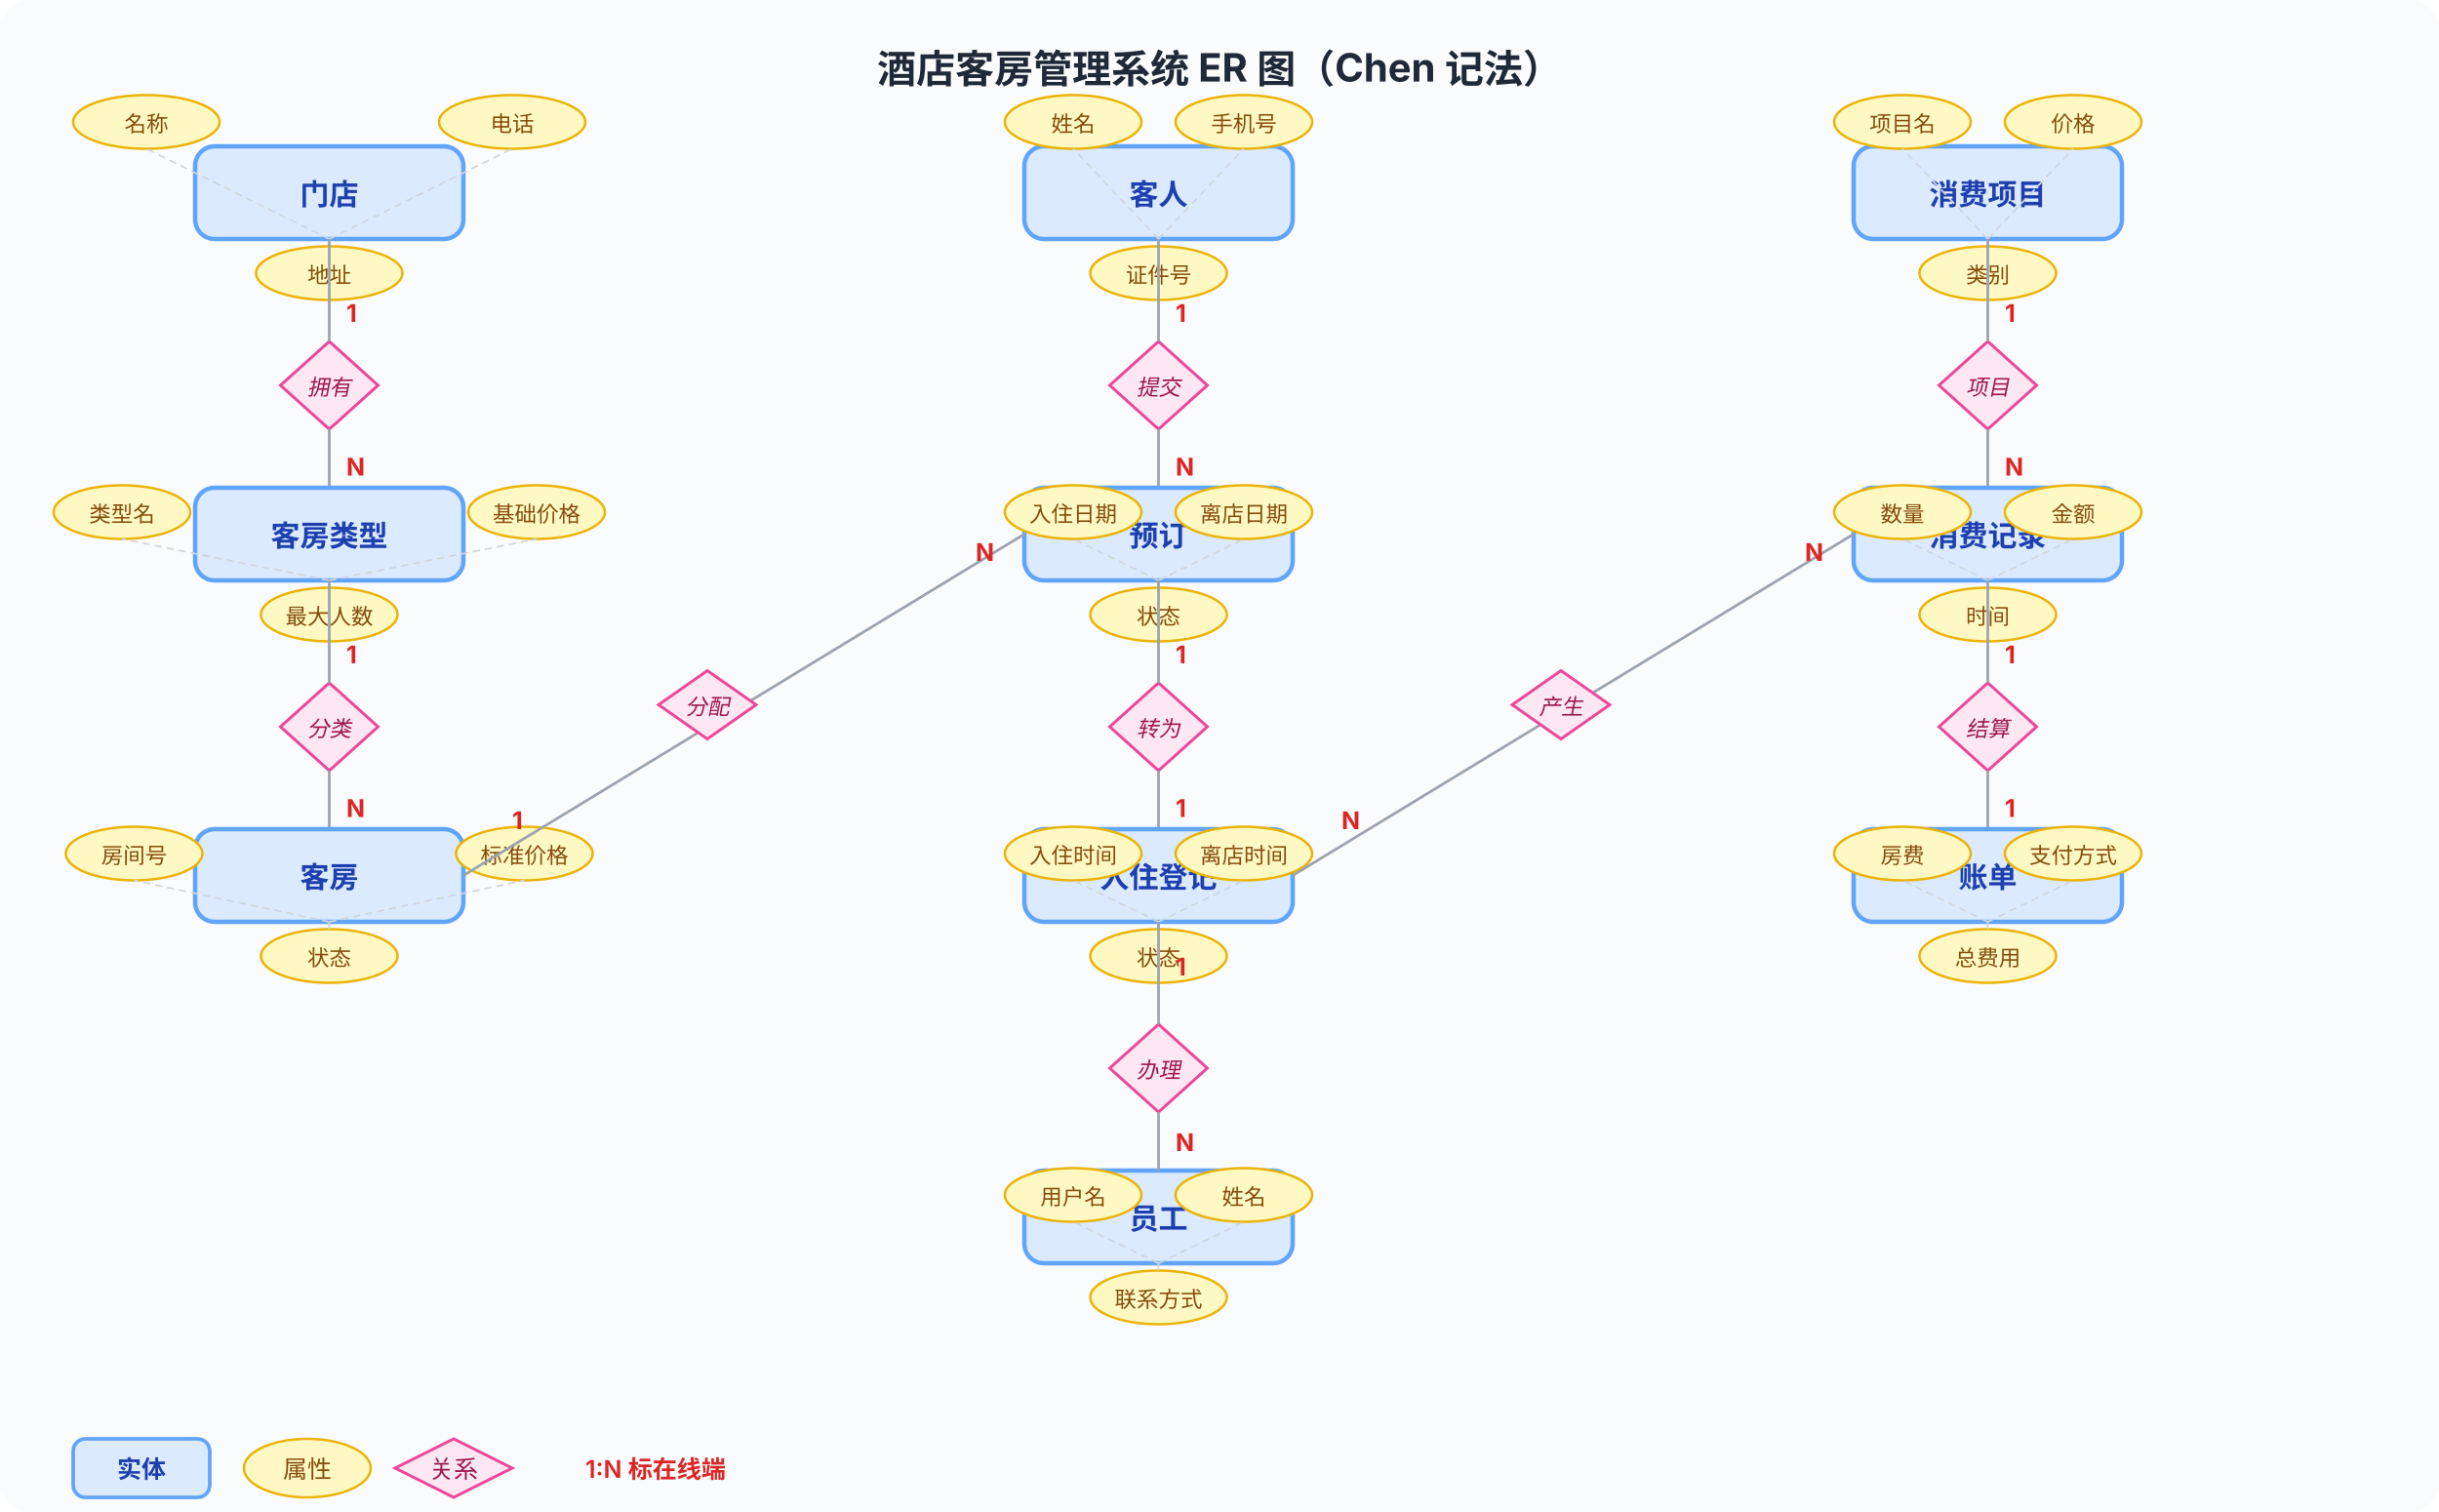
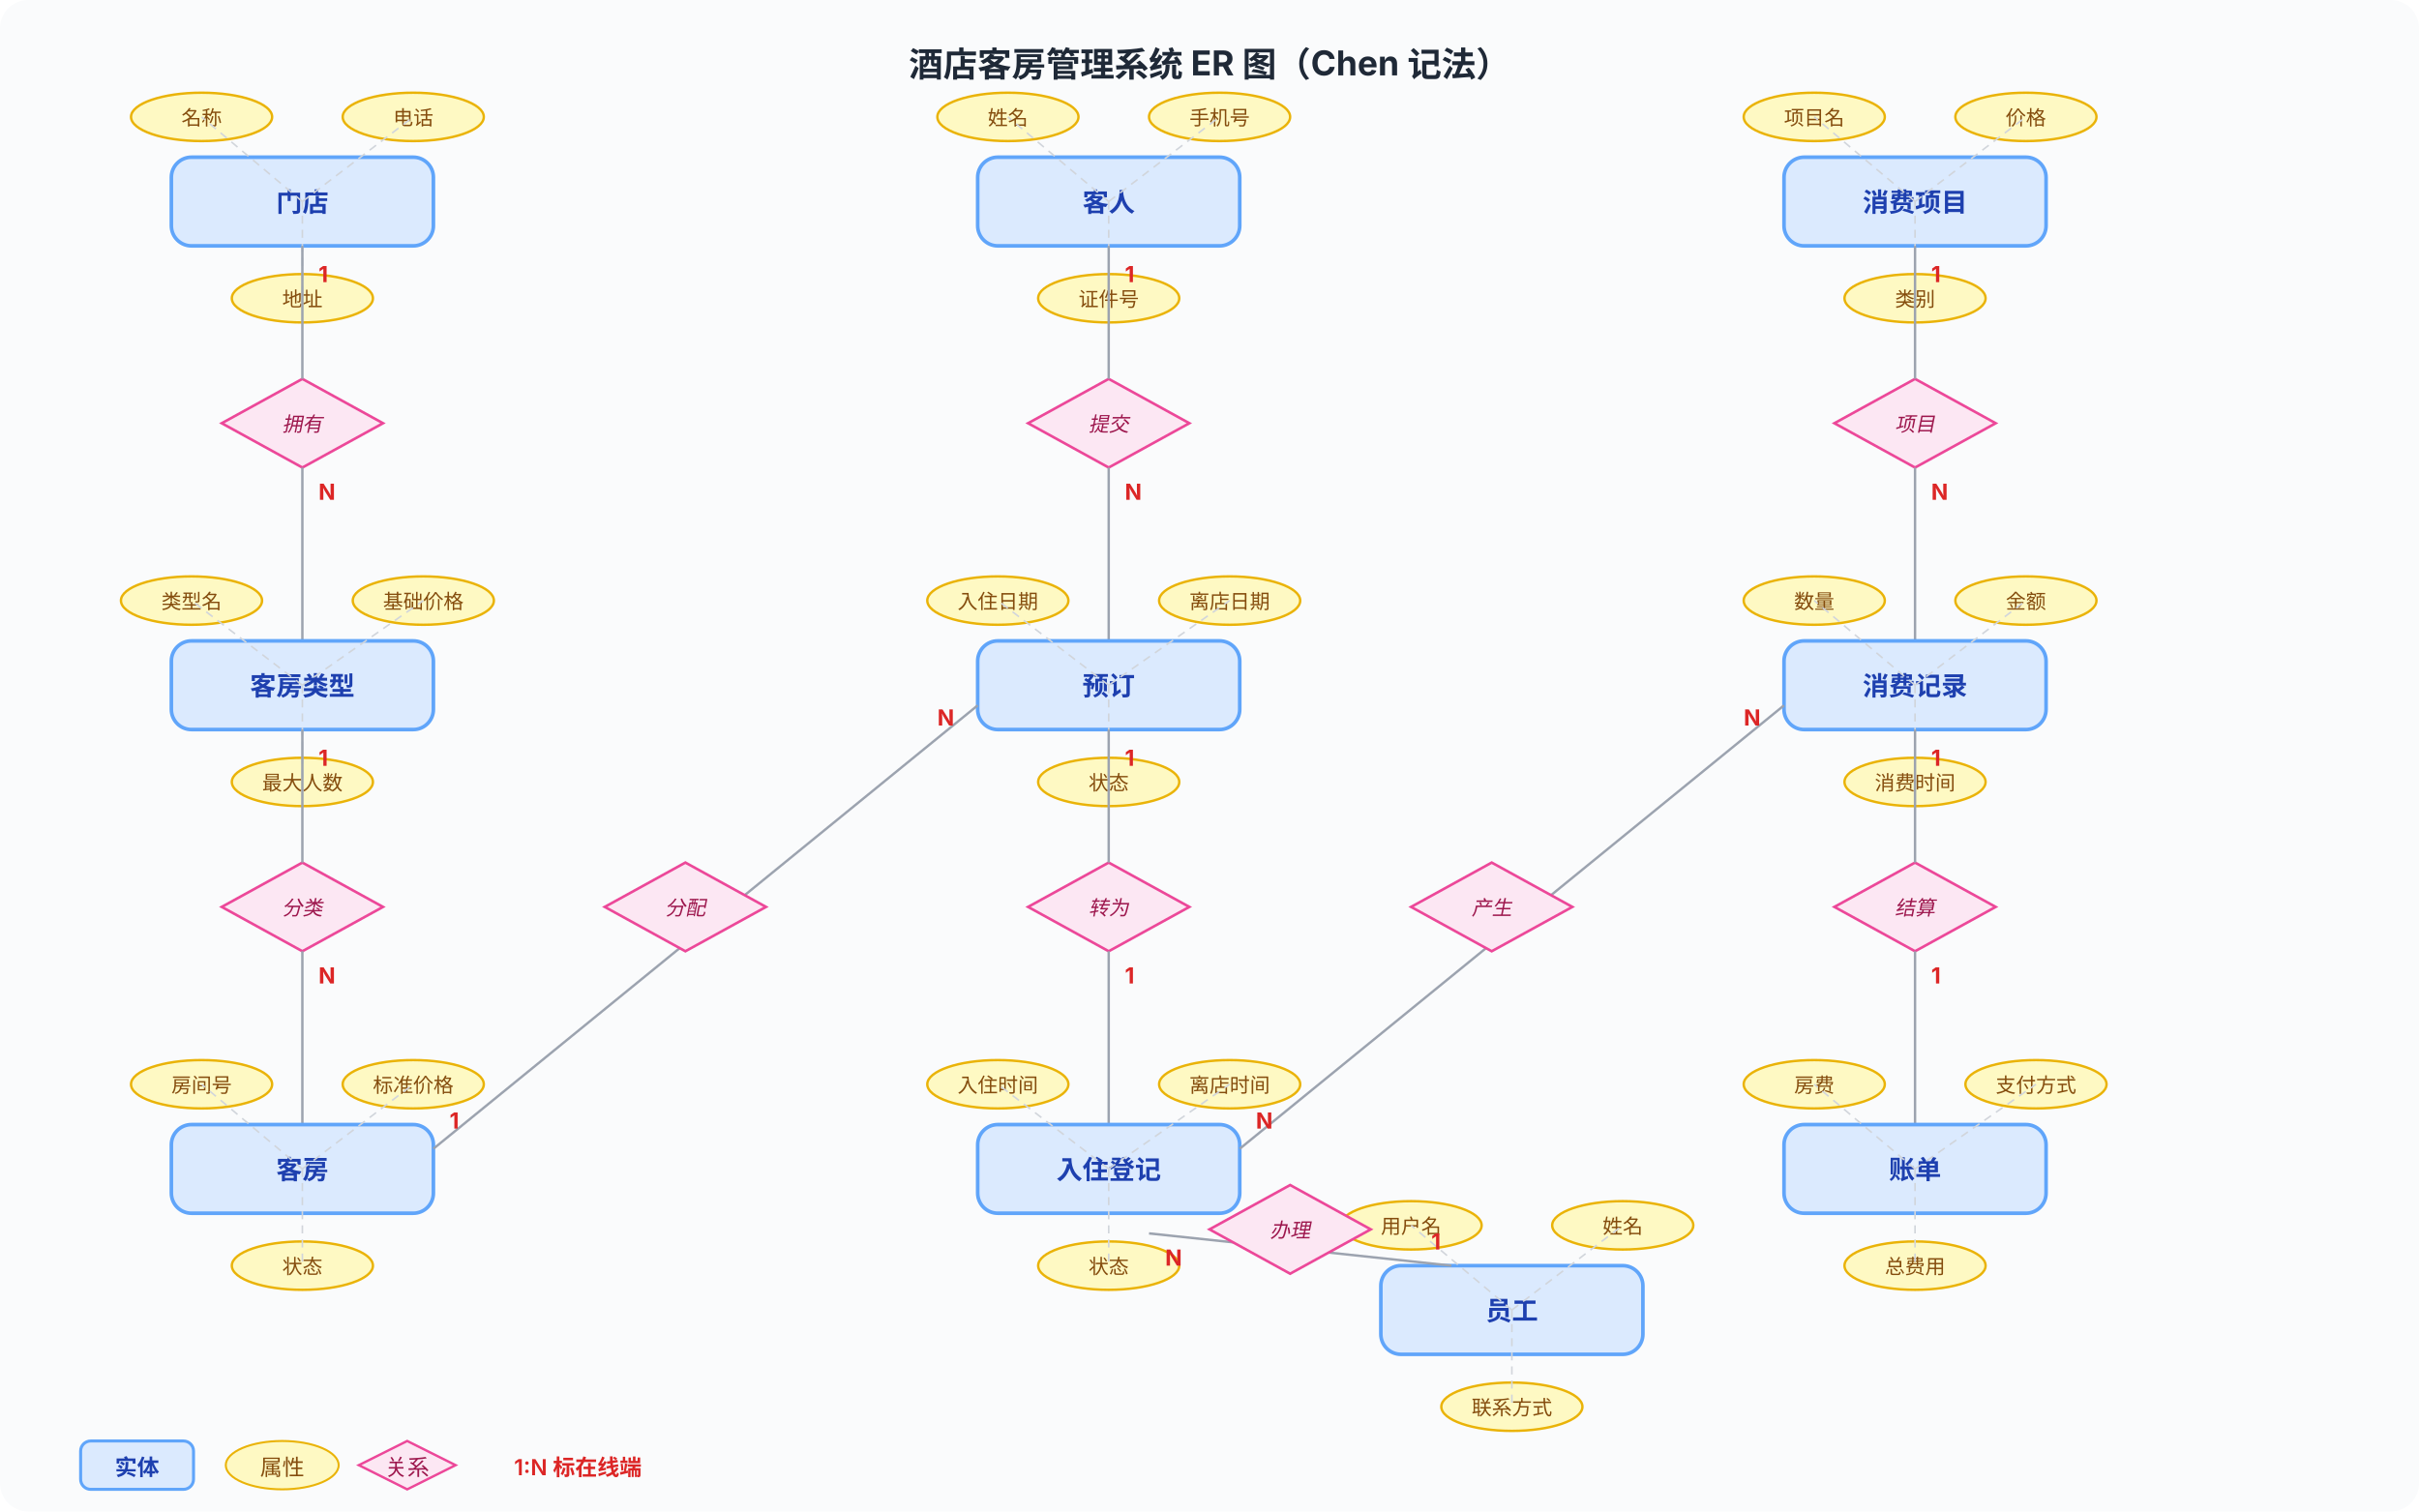
- <svg xmlns="http://www.w3.org/2000/svg" viewBox="0 0 1000 620" width="1000" height="620" font-family="Inter, system-ui, sans-serif">
-   <rect width="1000" height="620" fill="#fafbfc" rx="12" />
-   <text x="500" y="34" text-anchor="middle" font-size="16" font-weight="700" fill="#1f2937">酒店客房管理系统 ER 图（Chen 记法）</text>
-   <g font-size="10" transform="translate(30,590)">
+ <svg xmlns="http://www.w3.org/2000/svg" viewBox="0 0 1200 750" width="1200" height="750" font-family="Inter, system-ui, sans-serif">
+   <rect width="1200" height="750" fill="#fafbfc" rx="14" />
+   <text x="600" y="38" text-anchor="middle" font-size="17" font-weight="700" fill="#1f2937">酒店客房管理系统 ER 图（Chen 记法）</text>
+   <g font-size="11" transform="translate(40,715)">
    <rect width="56" height="24" rx="5" fill="#dbeafe" stroke="#60a5fa" stroke-width="1.5" />
-     <text x="28" y="16" text-anchor="middle" fill="#1e40af" font-weight="600">实体</text>
-     <ellipse cx="96" cy="12" rx="26" ry="12" fill="#fef9c3" stroke="#eab308" stroke-width="1" />
-     <text x="96" y="16" text-anchor="middle" fill="#854d0e">属性</text>
-     <polygon points="156,0 180,12 156,24 132,12" fill="#fce7f3" stroke="#ec4899" stroke-width="1.2" />
-     <text x="156" y="16" text-anchor="middle" fill="#9d174d">关系</text>
-     <text x="210" y="16" fill="#dc2626" font-weight="600">1:N 标在线端</text>
+     <text x="28" y="17" text-anchor="middle" fill="#1e40af" font-weight="600">实体</text>
+     <ellipse cx="100" cy="12" rx="28" ry="12" fill="#fef9c3" stroke="#eab308" stroke-width="1" />
+     <text x="100" y="17" text-anchor="middle" fill="#854d0e">属性</text>
+     <polygon points="162,0 186,12 162,24 138,12" fill="#fce7f3" stroke="#ec4899" stroke-width="1.2" />
+     <text x="162" y="17" text-anchor="middle" fill="#9d174d">关系</text>
+     <text x="215" y="17" fill="#dc2626" font-weight="600">1:N 标在线端</text>
  </g>
-   <rect x="80" y="60" width="110" height="38" rx="8" fill="#dbeafe" stroke="#60a5fa" stroke-width="1.8" />
-   <text x="135" y="84" text-anchor="middle" font-size="12" font-weight="600" fill="#1e40af">门店</text>
-   <ellipse cx="60" cy="50" rx="30" ry="11" fill="#fef9c3" stroke="#eab308" stroke-width="1" />
-   <text x="60" y="54" text-anchor="middle" font-size="9" fill="#854d0e">名称</text>
-   <ellipse cx="210" cy="50" rx="30" ry="11" fill="#fef9c3" stroke="#eab308" stroke-width="1" />
-   <text x="210" y="54" text-anchor="middle" font-size="9" fill="#854d0e">电话</text>
-   <ellipse cx="135" cy="112" rx="30" ry="11" fill="#fef9c3" stroke="#eab308" stroke-width="1" />
-   <text x="135" y="116" text-anchor="middle" font-size="9" fill="#854d0e">地址</text>
-   <line x1="135" y1="98" x2="60" y2="61" stroke="#d1d5db" stroke-width="0.7" stroke-dasharray="3,2" />
-   <line x1="135" y1="98" x2="210" y2="61" stroke="#d1d5db" stroke-width="0.7" stroke-dasharray="3,2" />
-   <line x1="135" y1="98" x2="135" y2="101" stroke="#d1d5db" stroke-width="0.7" stroke-dasharray="3,2" />
-   <polygon points="135,140 155,158 135,176 115,158" fill="#fce7f3" stroke="#ec4899" stroke-width="1.2" />
-   <text x="135" y="162" text-anchor="middle" font-size="9" fill="#9d174d" font-style="italic">拥有</text>
-   <line x1="135" y1="98" x2="135" y2="140" stroke="#9ca3af" stroke-width="1.1" />
-   <text x="142" y="132" font-size="10" font-weight="700" fill="#dc2626">1</text>
-   <line x1="135" y1="176" x2="135" y2="200" stroke="#9ca3af" stroke-width="1.1" />
-   <text x="142" y="195" font-size="10" font-weight="700" fill="#dc2626">N</text>
-   <rect x="80" y="200" width="110" height="38" rx="8" fill="#dbeafe" stroke="#60a5fa" stroke-width="1.8" />
-   <text x="135" y="224" text-anchor="middle" font-size="12" font-weight="600" fill="#1e40af">客房类型</text>
-   <ellipse cx="50" cy="210" rx="28" ry="11" fill="#fef9c3" stroke="#eab308" stroke-width="1" />
-   <text x="50" y="214" text-anchor="middle" font-size="9" fill="#854d0e">类型名</text>
-   <ellipse cx="220" cy="210" rx="28" ry="11" fill="#fef9c3" stroke="#eab308" stroke-width="1" />
-   <text x="220" y="214" text-anchor="middle" font-size="9" fill="#854d0e">基础价格</text>
-   <ellipse cx="135" cy="252" rx="28" ry="11" fill="#fef9c3" stroke="#eab308" stroke-width="1" />
-   <text x="135" y="256" text-anchor="middle" font-size="9" fill="#854d0e">最大人数</text>
-   <line x1="135" y1="238" x2="50" y2="221" stroke="#d1d5db" stroke-width="0.7" stroke-dasharray="3,2" />
-   <line x1="135" y1="238" x2="220" y2="221" stroke="#d1d5db" stroke-width="0.7" stroke-dasharray="3,2" />
-   <line x1="135" y1="238" x2="135" y2="241" stroke="#d1d5db" stroke-width="0.7" stroke-dasharray="3,2" />
-   <polygon points="135,280 155,298 135,316 115,298" fill="#fce7f3" stroke="#ec4899" stroke-width="1.2" />
-   <text x="135" y="302" text-anchor="middle" font-size="9" fill="#9d174d" font-style="italic">分类</text>
-   <line x1="135" y1="238" x2="135" y2="280" stroke="#9ca3af" stroke-width="1.1" />
-   <text x="142" y="272" font-size="10" font-weight="700" fill="#dc2626">1</text>
-   <line x1="135" y1="316" x2="135" y2="340" stroke="#9ca3af" stroke-width="1.1" />
-   <text x="142" y="335" font-size="10" font-weight="700" fill="#dc2626">N</text>
-   <rect x="80" y="340" width="110" height="38" rx="8" fill="#dbeafe" stroke="#60a5fa" stroke-width="1.8" />
-   <text x="135" y="364" text-anchor="middle" font-size="12" font-weight="600" fill="#1e40af">客房</text>
-   <ellipse cx="55" cy="350" rx="28" ry="11" fill="#fef9c3" stroke="#eab308" stroke-width="1" />
-   <text x="55" y="354" text-anchor="middle" font-size="9" fill="#854d0e">房间号</text>
-   <ellipse cx="215" cy="350" rx="28" ry="11" fill="#fef9c3" stroke="#eab308" stroke-width="1" />
-   <text x="215" y="354" text-anchor="middle" font-size="9" fill="#854d0e">标准价格</text>
-   <ellipse cx="135" cy="392" rx="28" ry="11" fill="#fef9c3" stroke="#eab308" stroke-width="1" />
-   <text x="135" y="396" text-anchor="middle" font-size="9" fill="#854d0e">状态</text>
-   <line x1="135" y1="378" x2="55" y2="361" stroke="#d1d5db" stroke-width="0.7" stroke-dasharray="3,2" />
-   <line x1="135" y1="378" x2="215" y2="361" stroke="#d1d5db" stroke-width="0.7" stroke-dasharray="3,2" />
-   <line x1="135" y1="378" x2="135" y2="381" stroke="#d1d5db" stroke-width="0.7" stroke-dasharray="3,2" />
-   <rect x="420" y="60" width="110" height="38" rx="8" fill="#dbeafe" stroke="#60a5fa" stroke-width="1.8" />
-   <text x="475" y="84" text-anchor="middle" font-size="12" font-weight="600" fill="#1e40af">客人</text>
-   <ellipse cx="440" cy="50" rx="28" ry="11" fill="#fef9c3" stroke="#eab308" stroke-width="1" />
-   <text x="440" y="54" text-anchor="middle" font-size="9" fill="#854d0e">姓名</text>
-   <ellipse cx="510" cy="50" rx="28" ry="11" fill="#fef9c3" stroke="#eab308" stroke-width="1" />
-   <text x="510" y="54" text-anchor="middle" font-size="9" fill="#854d0e">手机号</text>
-   <ellipse cx="475" cy="112" rx="28" ry="11" fill="#fef9c3" stroke="#eab308" stroke-width="1" />
-   <text x="475" y="116" text-anchor="middle" font-size="9" fill="#854d0e">证件号</text>
-   <line x1="475" y1="98" x2="440" y2="61" stroke="#d1d5db" stroke-width="0.7" stroke-dasharray="3,2" />
-   <line x1="475" y1="98" x2="510" y2="61" stroke="#d1d5db" stroke-width="0.7" stroke-dasharray="3,2" />
-   <line x1="475" y1="98" x2="475" y2="101" stroke="#d1d5db" stroke-width="0.7" stroke-dasharray="3,2" />
-   <polygon points="475,140 495,158 475,176 455,158" fill="#fce7f3" stroke="#ec4899" stroke-width="1.2" />
-   <text x="475" y="162" text-anchor="middle" font-size="9" fill="#9d174d" font-style="italic">提交</text>
-   <line x1="475" y1="98" x2="475" y2="140" stroke="#9ca3af" stroke-width="1.1" />
-   <text x="482" y="132" font-size="10" font-weight="700" fill="#dc2626">1</text>
-   <line x1="475" y1="176" x2="475" y2="200" stroke="#9ca3af" stroke-width="1.1" />
-   <text x="482" y="195" font-size="10" font-weight="700" fill="#dc2626">N</text>
-   <rect x="420" y="200" width="110" height="38" rx="8" fill="#dbeafe" stroke="#60a5fa" stroke-width="1.8" />
-   <text x="475" y="224" text-anchor="middle" font-size="12" font-weight="600" fill="#1e40af">预订</text>
-   <ellipse cx="440" cy="210" rx="28" ry="11" fill="#fef9c3" stroke="#eab308" stroke-width="1" />
-   <text x="440" y="214" text-anchor="middle" font-size="9" fill="#854d0e">入住日期</text>
-   <ellipse cx="510" cy="210" rx="28" ry="11" fill="#fef9c3" stroke="#eab308" stroke-width="1" />
-   <text x="510" y="214" text-anchor="middle" font-size="9" fill="#854d0e">离店日期</text>
-   <ellipse cx="475" cy="252" rx="28" ry="11" fill="#fef9c3" stroke="#eab308" stroke-width="1" />
-   <text x="475" y="256" text-anchor="middle" font-size="9" fill="#854d0e">状态</text>
-   <line x1="475" y1="238" x2="440" y2="221" stroke="#d1d5db" stroke-width="0.7" stroke-dasharray="3,2" />
-   <line x1="475" y1="238" x2="510" y2="221" stroke="#d1d5db" stroke-width="0.7" stroke-dasharray="3,2" />
-   <line x1="475" y1="238" x2="475" y2="241" stroke="#d1d5db" stroke-width="0.7" stroke-dasharray="3,2" />
-   <polygon points="475,280 495,298 475,316 455,298" fill="#fce7f3" stroke="#ec4899" stroke-width="1.2" />
-   <text x="475" y="302" text-anchor="middle" font-size="9" fill="#9d174d" font-style="italic">转为</text>
-   <line x1="475" y1="238" x2="475" y2="280" stroke="#9ca3af" stroke-width="1.1" />
-   <text x="482" y="272" font-size="10" font-weight="700" fill="#dc2626">1</text>
-   <line x1="475" y1="316" x2="475" y2="340" stroke="#9ca3af" stroke-width="1.1" />
-   <text x="482" y="335" font-size="10" font-weight="700" fill="#dc2626">1</text>
-   <rect x="420" y="340" width="110" height="38" rx="8" fill="#dbeafe" stroke="#60a5fa" stroke-width="1.8" />
-   <text x="475" y="364" text-anchor="middle" font-size="12" font-weight="600" fill="#1e40af">入住登记</text>
-   <ellipse cx="440" cy="350" rx="28" ry="11" fill="#fef9c3" stroke="#eab308" stroke-width="1" />
-   <text x="440" y="354" text-anchor="middle" font-size="9" fill="#854d0e">入住时间</text>
-   <ellipse cx="510" cy="350" rx="28" ry="11" fill="#fef9c3" stroke="#eab308" stroke-width="1" />
-   <text x="510" y="354" text-anchor="middle" font-size="9" fill="#854d0e">离店时间</text>
-   <ellipse cx="475" cy="392" rx="28" ry="11" fill="#fef9c3" stroke="#eab308" stroke-width="1" />
-   <text x="475" y="396" text-anchor="middle" font-size="9" fill="#854d0e">状态</text>
-   <line x1="475" y1="378" x2="440" y2="361" stroke="#d1d5db" stroke-width="0.7" stroke-dasharray="3,2" />
-   <line x1="475" y1="378" x2="510" y2="361" stroke="#d1d5db" stroke-width="0.7" stroke-dasharray="3,2" />
-   <line x1="475" y1="378" x2="475" y2="381" stroke="#d1d5db" stroke-width="0.7" stroke-dasharray="3,2" />
-   <rect x="760" y="60" width="110" height="38" rx="8" fill="#dbeafe" stroke="#60a5fa" stroke-width="1.8" />
-   <text x="815" y="84" text-anchor="middle" font-size="12" font-weight="600" fill="#1e40af">消费项目</text>
-   <ellipse cx="780" cy="50" rx="28" ry="11" fill="#fef9c3" stroke="#eab308" stroke-width="1" />
-   <text x="780" y="54" text-anchor="middle" font-size="9" fill="#854d0e">项目名</text>
-   <ellipse cx="850" cy="50" rx="28" ry="11" fill="#fef9c3" stroke="#eab308" stroke-width="1" />
-   <text x="850" y="54" text-anchor="middle" font-size="9" fill="#854d0e">价格</text>
-   <ellipse cx="815" cy="112" rx="28" ry="11" fill="#fef9c3" stroke="#eab308" stroke-width="1" />
-   <text x="815" y="116" text-anchor="middle" font-size="9" fill="#854d0e">类别</text>
-   <line x1="815" y1="98" x2="780" y2="61" stroke="#d1d5db" stroke-width="0.7" stroke-dasharray="3,2" />
-   <line x1="815" y1="98" x2="850" y2="61" stroke="#d1d5db" stroke-width="0.7" stroke-dasharray="3,2" />
-   <line x1="815" y1="98" x2="815" y2="101" stroke="#d1d5db" stroke-width="0.7" stroke-dasharray="3,2" />
-   <polygon points="815,140 835,158 815,176 795,158" fill="#fce7f3" stroke="#ec4899" stroke-width="1.2" />
-   <text x="815" y="162" text-anchor="middle" font-size="9" fill="#9d174d" font-style="italic">项目</text>
-   <line x1="815" y1="98" x2="815" y2="140" stroke="#9ca3af" stroke-width="1.1" />
-   <text x="822" y="132" font-size="10" font-weight="700" fill="#dc2626">1</text>
-   <line x1="815" y1="176" x2="815" y2="200" stroke="#9ca3af" stroke-width="1.1" />
-   <text x="822" y="195" font-size="10" font-weight="700" fill="#dc2626">N</text>
-   <rect x="760" y="200" width="110" height="38" rx="8" fill="#dbeafe" stroke="#60a5fa" stroke-width="1.8" />
-   <text x="815" y="224" text-anchor="middle" font-size="12" font-weight="600" fill="#1e40af">消费记录</text>
-   <ellipse cx="780" cy="210" rx="28" ry="11" fill="#fef9c3" stroke="#eab308" stroke-width="1" />
-   <text x="780" y="214" text-anchor="middle" font-size="9" fill="#854d0e">数量</text>
-   <ellipse cx="850" cy="210" rx="28" ry="11" fill="#fef9c3" stroke="#eab308" stroke-width="1" />
-   <text x="850" y="214" text-anchor="middle" font-size="9" fill="#854d0e">金额</text>
-   <ellipse cx="815" cy="252" rx="28" ry="11" fill="#fef9c3" stroke="#eab308" stroke-width="1" />
-   <text x="815" y="256" text-anchor="middle" font-size="9" fill="#854d0e">时间</text>
-   <line x1="815" y1="238" x2="780" y2="221" stroke="#d1d5db" stroke-width="0.7" stroke-dasharray="3,2" />
-   <line x1="815" y1="238" x2="850" y2="221" stroke="#d1d5db" stroke-width="0.7" stroke-dasharray="3,2" />
-   <line x1="815" y1="238" x2="815" y2="241" stroke="#d1d5db" stroke-width="0.7" stroke-dasharray="3,2" />
-   <polygon points="815,280 835,298 815,316 795,298" fill="#fce7f3" stroke="#ec4899" stroke-width="1.2" />
-   <text x="815" y="302" text-anchor="middle" font-size="9" fill="#9d174d" font-style="italic">结算</text>
-   <line x1="815" y1="238" x2="815" y2="280" stroke="#9ca3af" stroke-width="1.1" />
-   <text x="822" y="272" font-size="10" font-weight="700" fill="#dc2626">1</text>
-   <line x1="815" y1="316" x2="815" y2="340" stroke="#9ca3af" stroke-width="1.1" />
-   <text x="822" y="335" font-size="10" font-weight="700" fill="#dc2626">1</text>
-   <rect x="760" y="340" width="110" height="38" rx="8" fill="#dbeafe" stroke="#60a5fa" stroke-width="1.8" />
-   <text x="815" y="364" text-anchor="middle" font-size="12" font-weight="600" fill="#1e40af">账单</text>
-   <ellipse cx="780" cy="350" rx="28" ry="11" fill="#fef9c3" stroke="#eab308" stroke-width="1" />
-   <text x="780" y="354" text-anchor="middle" font-size="9" fill="#854d0e">房费</text>
-   <ellipse cx="850" cy="350" rx="28" ry="11" fill="#fef9c3" stroke="#eab308" stroke-width="1" />
-   <text x="850" y="354" text-anchor="middle" font-size="9" fill="#854d0e">支付方式</text>
-   <ellipse cx="815" cy="392" rx="28" ry="11" fill="#fef9c3" stroke="#eab308" stroke-width="1" />
-   <text x="815" y="396" text-anchor="middle" font-size="9" fill="#854d0e">总费用</text>
-   <line x1="815" y1="378" x2="780" y2="361" stroke="#d1d5db" stroke-width="0.7" stroke-dasharray="3,2" />
-   <line x1="815" y1="378" x2="850" y2="361" stroke="#d1d5db" stroke-width="0.7" stroke-dasharray="3,2" />
-   <line x1="815" y1="378" x2="815" y2="381" stroke="#d1d5db" stroke-width="0.7" stroke-dasharray="3,2" />
-   <line x1="190" y1="359" x2="420" y2="219" stroke="#9ca3af" stroke-width="1.1" />
-   <polygon points="290,275 310,289 290,303 270,289" fill="#fce7f3" stroke="#ec4899" stroke-width="1.2" />
-   <text x="290" y="293" text-anchor="middle" font-size="9" fill="#9d174d" font-style="italic">分配</text>
-   <text x="210" y="340" font-size="10" font-weight="700" fill="#dc2626">1</text>
-   <text x="400" y="230" font-size="10" font-weight="700" fill="#dc2626">N</text>
-   <line x1="530" y1="359" x2="760" y2="219" stroke="#9ca3af" stroke-width="1.1" />
-   <polygon points="640,275 660,289 640,303 620,289" fill="#fce7f3" stroke="#ec4899" stroke-width="1.2" />
-   <text x="640" y="293" text-anchor="middle" font-size="9" fill="#9d174d" font-style="italic">产生</text>
-   <text x="550" y="340" font-size="10" font-weight="700" fill="#dc2626">N</text>
-   <text x="740" y="230" font-size="10" font-weight="700" fill="#dc2626">N</text>
-   <rect x="420" y="480" width="110" height="38" rx="8" fill="#dbeafe" stroke="#60a5fa" stroke-width="1.8" />
-   <text x="475" y="504" text-anchor="middle" font-size="12" font-weight="600" fill="#1e40af">员工</text>
-   <ellipse cx="440" cy="490" rx="28" ry="11" fill="#fef9c3" stroke="#eab308" stroke-width="1" />
-   <text x="440" y="494" text-anchor="middle" font-size="9" fill="#854d0e">用户名</text>
-   <ellipse cx="510" cy="490" rx="28" ry="11" fill="#fef9c3" stroke="#eab308" stroke-width="1" />
-   <text x="510" y="494" text-anchor="middle" font-size="9" fill="#854d0e">姓名</text>
-   <ellipse cx="475" cy="532" rx="28" ry="11" fill="#fef9c3" stroke="#eab308" stroke-width="1" />
-   <text x="475" y="536" text-anchor="middle" font-size="9" fill="#854d0e">联系方式</text>
-   <line x1="475" y1="518" x2="440" y2="501" stroke="#d1d5db" stroke-width="0.7" stroke-dasharray="3,2" />
-   <line x1="475" y1="518" x2="510" y2="501" stroke="#d1d5db" stroke-width="0.7" stroke-dasharray="3,2" />
-   <line x1="475" y1="518" x2="475" y2="521" stroke="#d1d5db" stroke-width="0.7" stroke-dasharray="3,2" />
-   <polygon points="475,420 495,438 475,456 455,438" fill="#fce7f3" stroke="#ec4899" stroke-width="1.2" />
-   <text x="475" y="442" text-anchor="middle" font-size="9" fill="#9d174d" font-style="italic">办理</text>
-   <line x1="475" y1="378" x2="475" y2="420" stroke="#9ca3af" stroke-width="1.1" />
-   <text x="482" y="400" font-size="10" font-weight="700" fill="#dc2626">1</text>
-   <line x1="475" y1="456" x2="475" y2="480" stroke="#9ca3af" stroke-width="1.1" />
-   <text x="482" y="472" font-size="10" font-weight="700" fill="#dc2626">N</text>
+   <rect x="85" y="78" width="130" height="44" rx="10" fill="#dbeafe" stroke="#60a5fa" stroke-width="1.8" />
+   <text x="150" y="105" text-anchor="middle" font-size="13" font-weight="600" fill="#1e40af">门店</text>
+   <ellipse cx="100" cy="58" rx="35" ry="12" fill="#fef9c3" stroke="#eab308" stroke-width="1.2" />
+   <text x="100" y="62" text-anchor="middle" font-size="10" fill="#854d0e">名称</text>
+   <ellipse cx="205" cy="58" rx="35" ry="12" fill="#fef9c3" stroke="#eab308" stroke-width="1.2" />
+   <text x="205" y="62" text-anchor="middle" font-size="10" fill="#854d0e">电话</text>
+   <ellipse cx="150" cy="148" rx="35" ry="12" fill="#fef9c3" stroke="#eab308" stroke-width="1.2" />
+   <text x="150" y="152" text-anchor="middle" font-size="10" fill="#854d0e">地址</text>
+   <line x1="150" y1="100" x2="100" y2="58" stroke="#d1d5db" stroke-width="0.8" stroke-dasharray="4,3" />
+   <line x1="150" y1="100" x2="205" y2="58" stroke="#d1d5db" stroke-width="0.8" stroke-dasharray="4,3" />
+   <line x1="150" y1="100" x2="150" y2="148" stroke="#d1d5db" stroke-width="0.8" stroke-dasharray="4,3" />
+   <polygon points="150,188 190,210 150,232 110,210" fill="#fce7f3" stroke="#ec4899" stroke-width="1.3" />
+   <text x="150" y="214" text-anchor="middle" font-size="10" fill="#9d174d" font-style="italic">拥有</text>
+   <line x1="150" y1="122" x2="150" y2="188" stroke="#9ca3af" stroke-width="1.2" />
+   <text x="158" y="140" font-size="11" font-weight="700" fill="#dc2626">1</text>
+   <line x1="150" y1="232" x2="150" y2="318" stroke="#9ca3af" stroke-width="1.2" />
+   <text x="158" y="248" font-size="11" font-weight="700" fill="#dc2626">N</text>
+   <rect x="85" y="318" width="130" height="44" rx="10" fill="#dbeafe" stroke="#60a5fa" stroke-width="1.8" />
+   <text x="150" y="345" text-anchor="middle" font-size="13" font-weight="600" fill="#1e40af">客房类型</text>
+   <ellipse cx="95" cy="298" rx="35" ry="12" fill="#fef9c3" stroke="#eab308" stroke-width="1.2" />
+   <text x="95" y="302" text-anchor="middle" font-size="10" fill="#854d0e">类型名</text>
+   <ellipse cx="210" cy="298" rx="35" ry="12" fill="#fef9c3" stroke="#eab308" stroke-width="1.2" />
+   <text x="210" y="302" text-anchor="middle" font-size="10" fill="#854d0e">基础价格</text>
+   <ellipse cx="150" cy="388" rx="35" ry="12" fill="#fef9c3" stroke="#eab308" stroke-width="1.2" />
+   <text x="150" y="392" text-anchor="middle" font-size="10" fill="#854d0e">最大人数</text>
+   <line x1="150" y1="340" x2="95" y2="298" stroke="#d1d5db" stroke-width="0.8" stroke-dasharray="4,3" />
+   <line x1="150" y1="340" x2="210" y2="298" stroke="#d1d5db" stroke-width="0.8" stroke-dasharray="4,3" />
+   <line x1="150" y1="340" x2="150" y2="388" stroke="#d1d5db" stroke-width="0.8" stroke-dasharray="4,3" />
+   <polygon points="150,428 190,450 150,472 110,450" fill="#fce7f3" stroke="#ec4899" stroke-width="1.3" />
+   <text x="150" y="454" text-anchor="middle" font-size="10" fill="#9d174d" font-style="italic">分类</text>
+   <line x1="150" y1="362" x2="150" y2="428" stroke="#9ca3af" stroke-width="1.2" />
+   <text x="158" y="380" font-size="11" font-weight="700" fill="#dc2626">1</text>
+   <line x1="150" y1="472" x2="150" y2="558" stroke="#9ca3af" stroke-width="1.2" />
+   <text x="158" y="488" font-size="11" font-weight="700" fill="#dc2626">N</text>
+   <rect x="85" y="558" width="130" height="44" rx="10" fill="#dbeafe" stroke="#60a5fa" stroke-width="1.8" />
+   <text x="150" y="585" text-anchor="middle" font-size="13" font-weight="600" fill="#1e40af">客房</text>
+   <ellipse cx="100" cy="538" rx="35" ry="12" fill="#fef9c3" stroke="#eab308" stroke-width="1.2" />
+   <text x="100" y="542" text-anchor="middle" font-size="10" fill="#854d0e">房间号</text>
+   <ellipse cx="205" cy="538" rx="35" ry="12" fill="#fef9c3" stroke="#eab308" stroke-width="1.2" />
+   <text x="205" y="542" text-anchor="middle" font-size="10" fill="#854d0e">标准价格</text>
+   <ellipse cx="150" cy="628" rx="35" ry="12" fill="#fef9c3" stroke="#eab308" stroke-width="1.2" />
+   <text x="150" y="632" text-anchor="middle" font-size="10" fill="#854d0e">状态</text>
+   <line x1="150" y1="580" x2="100" y2="538" stroke="#d1d5db" stroke-width="0.8" stroke-dasharray="4,3" />
+   <line x1="150" y1="580" x2="205" y2="538" stroke="#d1d5db" stroke-width="0.8" stroke-dasharray="4,3" />
+   <line x1="150" y1="580" x2="150" y2="628" stroke="#d1d5db" stroke-width="0.8" stroke-dasharray="4,3" />
+   <rect x="485" y="78" width="130" height="44" rx="10" fill="#dbeafe" stroke="#60a5fa" stroke-width="1.8" />
+   <text x="550" y="105" text-anchor="middle" font-size="13" font-weight="600" fill="#1e40af">客人</text>
+   <ellipse cx="500" cy="58" rx="35" ry="12" fill="#fef9c3" stroke="#eab308" stroke-width="1.2" />
+   <text x="500" y="62" text-anchor="middle" font-size="10" fill="#854d0e">姓名</text>
+   <ellipse cx="605" cy="58" rx="35" ry="12" fill="#fef9c3" stroke="#eab308" stroke-width="1.2" />
+   <text x="605" y="62" text-anchor="middle" font-size="10" fill="#854d0e">手机号</text>
+   <ellipse cx="550" cy="148" rx="35" ry="12" fill="#fef9c3" stroke="#eab308" stroke-width="1.2" />
+   <text x="550" y="152" text-anchor="middle" font-size="10" fill="#854d0e">证件号</text>
+   <line x1="550" y1="100" x2="500" y2="58" stroke="#d1d5db" stroke-width="0.8" stroke-dasharray="4,3" />
+   <line x1="550" y1="100" x2="605" y2="58" stroke="#d1d5db" stroke-width="0.8" stroke-dasharray="4,3" />
+   <line x1="550" y1="100" x2="550" y2="148" stroke="#d1d5db" stroke-width="0.8" stroke-dasharray="4,3" />
+   <polygon points="550,188 590,210 550,232 510,210" fill="#fce7f3" stroke="#ec4899" stroke-width="1.3" />
+   <text x="550" y="214" text-anchor="middle" font-size="10" fill="#9d174d" font-style="italic">提交</text>
+   <line x1="550" y1="122" x2="550" y2="188" stroke="#9ca3af" stroke-width="1.2" />
+   <text x="558" y="140" font-size="11" font-weight="700" fill="#dc2626">1</text>
+   <line x1="550" y1="232" x2="550" y2="318" stroke="#9ca3af" stroke-width="1.2" />
+   <text x="558" y="248" font-size="11" font-weight="700" fill="#dc2626">N</text>
+   <rect x="485" y="318" width="130" height="44" rx="10" fill="#dbeafe" stroke="#60a5fa" stroke-width="1.8" />
+   <text x="550" y="345" text-anchor="middle" font-size="13" font-weight="600" fill="#1e40af">预订</text>
+   <ellipse cx="495" cy="298" rx="35" ry="12" fill="#fef9c3" stroke="#eab308" stroke-width="1.2" />
+   <text x="495" y="302" text-anchor="middle" font-size="10" fill="#854d0e">入住日期</text>
+   <ellipse cx="610" cy="298" rx="35" ry="12" fill="#fef9c3" stroke="#eab308" stroke-width="1.2" />
+   <text x="610" y="302" text-anchor="middle" font-size="10" fill="#854d0e">离店日期</text>
+   <ellipse cx="550" cy="388" rx="35" ry="12" fill="#fef9c3" stroke="#eab308" stroke-width="1.2" />
+   <text x="550" y="392" text-anchor="middle" font-size="10" fill="#854d0e">状态</text>
+   <line x1="550" y1="340" x2="495" y2="298" stroke="#d1d5db" stroke-width="0.8" stroke-dasharray="4,3" />
+   <line x1="550" y1="340" x2="610" y2="298" stroke="#d1d5db" stroke-width="0.8" stroke-dasharray="4,3" />
+   <line x1="550" y1="340" x2="550" y2="388" stroke="#d1d5db" stroke-width="0.8" stroke-dasharray="4,3" />
+   <polygon points="550,428 590,450 550,472 510,450" fill="#fce7f3" stroke="#ec4899" stroke-width="1.3" />
+   <text x="550" y="454" text-anchor="middle" font-size="10" fill="#9d174d" font-style="italic">转为</text>
+   <line x1="550" y1="362" x2="550" y2="428" stroke="#9ca3af" stroke-width="1.2" />
+   <text x="558" y="380" font-size="11" font-weight="700" fill="#dc2626">1</text>
+   <line x1="550" y1="472" x2="550" y2="558" stroke="#9ca3af" stroke-width="1.2" />
+   <text x="558" y="488" font-size="11" font-weight="700" fill="#dc2626">1</text>
+   <rect x="485" y="558" width="130" height="44" rx="10" fill="#dbeafe" stroke="#60a5fa" stroke-width="1.8" />
+   <text x="550" y="585" text-anchor="middle" font-size="13" font-weight="600" fill="#1e40af">入住登记</text>
+   <ellipse cx="495" cy="538" rx="35" ry="12" fill="#fef9c3" stroke="#eab308" stroke-width="1.2" />
+   <text x="495" y="542" text-anchor="middle" font-size="10" fill="#854d0e">入住时间</text>
+   <ellipse cx="610" cy="538" rx="35" ry="12" fill="#fef9c3" stroke="#eab308" stroke-width="1.2" />
+   <text x="610" y="542" text-anchor="middle" font-size="10" fill="#854d0e">离店时间</text>
+   <ellipse cx="550" cy="628" rx="35" ry="12" fill="#fef9c3" stroke="#eab308" stroke-width="1.2" />
+   <text x="550" y="632" text-anchor="middle" font-size="10" fill="#854d0e">状态</text>
+   <line x1="550" y1="580" x2="495" y2="538" stroke="#d1d5db" stroke-width="0.8" stroke-dasharray="4,3" />
+   <line x1="550" y1="580" x2="610" y2="538" stroke="#d1d5db" stroke-width="0.8" stroke-dasharray="4,3" />
+   <line x1="550" y1="580" x2="550" y2="628" stroke="#d1d5db" stroke-width="0.8" stroke-dasharray="4,3" />
+   <rect x="885" y="78" width="130" height="44" rx="10" fill="#dbeafe" stroke="#60a5fa" stroke-width="1.8" />
+   <text x="950" y="105" text-anchor="middle" font-size="13" font-weight="600" fill="#1e40af">消费项目</text>
+   <ellipse cx="900" cy="58" rx="35" ry="12" fill="#fef9c3" stroke="#eab308" stroke-width="1.2" />
+   <text x="900" y="62" text-anchor="middle" font-size="10" fill="#854d0e">项目名</text>
+   <ellipse cx="1005" cy="58" rx="35" ry="12" fill="#fef9c3" stroke="#eab308" stroke-width="1.2" />
+   <text x="1005" y="62" text-anchor="middle" font-size="10" fill="#854d0e">价格</text>
+   <ellipse cx="950" cy="148" rx="35" ry="12" fill="#fef9c3" stroke="#eab308" stroke-width="1.2" />
+   <text x="950" y="152" text-anchor="middle" font-size="10" fill="#854d0e">类别</text>
+   <line x1="950" y1="100" x2="900" y2="58" stroke="#d1d5db" stroke-width="0.8" stroke-dasharray="4,3" />
+   <line x1="950" y1="100" x2="1005" y2="58" stroke="#d1d5db" stroke-width="0.8" stroke-dasharray="4,3" />
+   <line x1="950" y1="100" x2="950" y2="148" stroke="#d1d5db" stroke-width="0.8" stroke-dasharray="4,3" />
+   <polygon points="950,188 990,210 950,232 910,210" fill="#fce7f3" stroke="#ec4899" stroke-width="1.3" />
+   <text x="950" y="214" text-anchor="middle" font-size="10" fill="#9d174d" font-style="italic">项目</text>
+   <line x1="950" y1="122" x2="950" y2="188" stroke="#9ca3af" stroke-width="1.2" />
+   <text x="958" y="140" font-size="11" font-weight="700" fill="#dc2626">1</text>
+   <line x1="950" y1="232" x2="950" y2="318" stroke="#9ca3af" stroke-width="1.2" />
+   <text x="958" y="248" font-size="11" font-weight="700" fill="#dc2626">N</text>
+   <rect x="885" y="318" width="130" height="44" rx="10" fill="#dbeafe" stroke="#60a5fa" stroke-width="1.8" />
+   <text x="950" y="345" text-anchor="middle" font-size="13" font-weight="600" fill="#1e40af">消费记录</text>
+   <ellipse cx="900" cy="298" rx="35" ry="12" fill="#fef9c3" stroke="#eab308" stroke-width="1.2" />
+   <text x="900" y="302" text-anchor="middle" font-size="10" fill="#854d0e">数量</text>
+   <ellipse cx="1005" cy="298" rx="35" ry="12" fill="#fef9c3" stroke="#eab308" stroke-width="1.2" />
+   <text x="1005" y="302" text-anchor="middle" font-size="10" fill="#854d0e">金额</text>
+   <ellipse cx="950" cy="388" rx="35" ry="12" fill="#fef9c3" stroke="#eab308" stroke-width="1.2" />
+   <text x="950" y="392" text-anchor="middle" font-size="10" fill="#854d0e">消费时间</text>
+   <line x1="950" y1="340" x2="900" y2="298" stroke="#d1d5db" stroke-width="0.8" stroke-dasharray="4,3" />
+   <line x1="950" y1="340" x2="1005" y2="298" stroke="#d1d5db" stroke-width="0.8" stroke-dasharray="4,3" />
+   <line x1="950" y1="340" x2="950" y2="388" stroke="#d1d5db" stroke-width="0.8" stroke-dasharray="4,3" />
+   <polygon points="950,428 990,450 950,472 910,450" fill="#fce7f3" stroke="#ec4899" stroke-width="1.3" />
+   <text x="950" y="454" text-anchor="middle" font-size="10" fill="#9d174d" font-style="italic">结算</text>
+   <line x1="950" y1="362" x2="950" y2="428" stroke="#9ca3af" stroke-width="1.2" />
+   <text x="958" y="380" font-size="11" font-weight="700" fill="#dc2626">1</text>
+   <line x1="950" y1="472" x2="950" y2="558" stroke="#9ca3af" stroke-width="1.2" />
+   <text x="958" y="488" font-size="11" font-weight="700" fill="#dc2626">1</text>
+   <rect x="885" y="558" width="130" height="44" rx="10" fill="#dbeafe" stroke="#60a5fa" stroke-width="1.8" />
+   <text x="950" y="585" text-anchor="middle" font-size="13" font-weight="600" fill="#1e40af">账单</text>
+   <ellipse cx="900" cy="538" rx="35" ry="12" fill="#fef9c3" stroke="#eab308" stroke-width="1.2" />
+   <text x="900" y="542" text-anchor="middle" font-size="10" fill="#854d0e">房费</text>
+   <ellipse cx="1010" cy="538" rx="35" ry="12" fill="#fef9c3" stroke="#eab308" stroke-width="1.2" />
+   <text x="1010" y="542" text-anchor="middle" font-size="10" fill="#854d0e">支付方式</text>
+   <ellipse cx="950" cy="628" rx="35" ry="12" fill="#fef9c3" stroke="#eab308" stroke-width="1.2" />
+   <text x="950" y="632" text-anchor="middle" font-size="10" fill="#854d0e">总费用</text>
+   <line x1="950" y1="580" x2="900" y2="538" stroke="#d1d5db" stroke-width="0.8" stroke-dasharray="4,3" />
+   <line x1="950" y1="580" x2="1010" y2="538" stroke="#d1d5db" stroke-width="0.8" stroke-dasharray="4,3" />
+   <line x1="950" y1="580" x2="950" y2="628" stroke="#d1d5db" stroke-width="0.8" stroke-dasharray="4,3" />
+   <rect x="685" y="628" width="130" height="44" rx="10" fill="#dbeafe" stroke="#60a5fa" stroke-width="1.8" />
+   <text x="750" y="655" text-anchor="middle" font-size="13" font-weight="600" fill="#1e40af">员工</text>
+   <ellipse cx="700" cy="608" rx="35" ry="12" fill="#fef9c3" stroke="#eab308" stroke-width="1.2" />
+   <text x="700" y="612" text-anchor="middle" font-size="10" fill="#854d0e">用户名</text>
+   <ellipse cx="805" cy="608" rx="35" ry="12" fill="#fef9c3" stroke="#eab308" stroke-width="1.2" />
+   <text x="805" y="612" text-anchor="middle" font-size="10" fill="#854d0e">姓名</text>
+   <ellipse cx="750" cy="698" rx="35" ry="12" fill="#fef9c3" stroke="#eab308" stroke-width="1.2" />
+   <text x="750" y="702" text-anchor="middle" font-size="10" fill="#854d0e">联系方式</text>
+   <line x1="750" y1="650" x2="700" y2="608" stroke="#d1d5db" stroke-width="0.8" stroke-dasharray="4,3" />
+   <line x1="750" y1="650" x2="805" y2="608" stroke="#d1d5db" stroke-width="0.8" stroke-dasharray="4,3" />
+   <line x1="750" y1="650" x2="750" y2="698" stroke="#d1d5db" stroke-width="0.8" stroke-dasharray="4,3" />
+   <line x1="215" y1="570" x2="485" y2="350" stroke="#9ca3af" stroke-width="1.2" />
+   <polygon points="340,428 380,450 340,472 300,450" fill="#fce7f3" stroke="#ec4899" stroke-width="1.3" />
+   <text x="340" y="454" text-anchor="middle" font-size="10" fill="#9d174d" font-style="italic">分配</text>
+   <text x="223" y="560" font-size="11" font-weight="700" fill="#dc2626">1</text>
+   <text x="465" y="360" font-size="11" font-weight="700" fill="#dc2626">N</text>
+   <line x1="615" y1="570" x2="885" y2="350" stroke="#9ca3af" stroke-width="1.2" />
+   <polygon points="740,428 780,450 740,472 700,450" fill="#fce7f3" stroke="#ec4899" stroke-width="1.3" />
+   <text x="740" y="454" text-anchor="middle" font-size="10" fill="#9d174d" font-style="italic">产生</text>
+   <text x="623" y="560" font-size="11" font-weight="700" fill="#dc2626">N</text>
+   <text x="865" y="360" font-size="11" font-weight="700" fill="#dc2626">N</text>
+   <line x1="720" y1="628" x2="570" y2="612" stroke="#9ca3af" stroke-width="1.2" />
+   <polygon points="640,588 680,610 640,632 600,610" fill="#fce7f3" stroke="#ec4899" stroke-width="1.3" />
+   <text x="640" y="614" text-anchor="middle" font-size="10" fill="#9d174d" font-style="italic">办理</text>
+   <text x="710" y="620" font-size="11" font-weight="700" fill="#dc2626">1</text>
+   <text x="578" y="628" font-size="11" font-weight="700" fill="#dc2626">N</text>
</svg>
